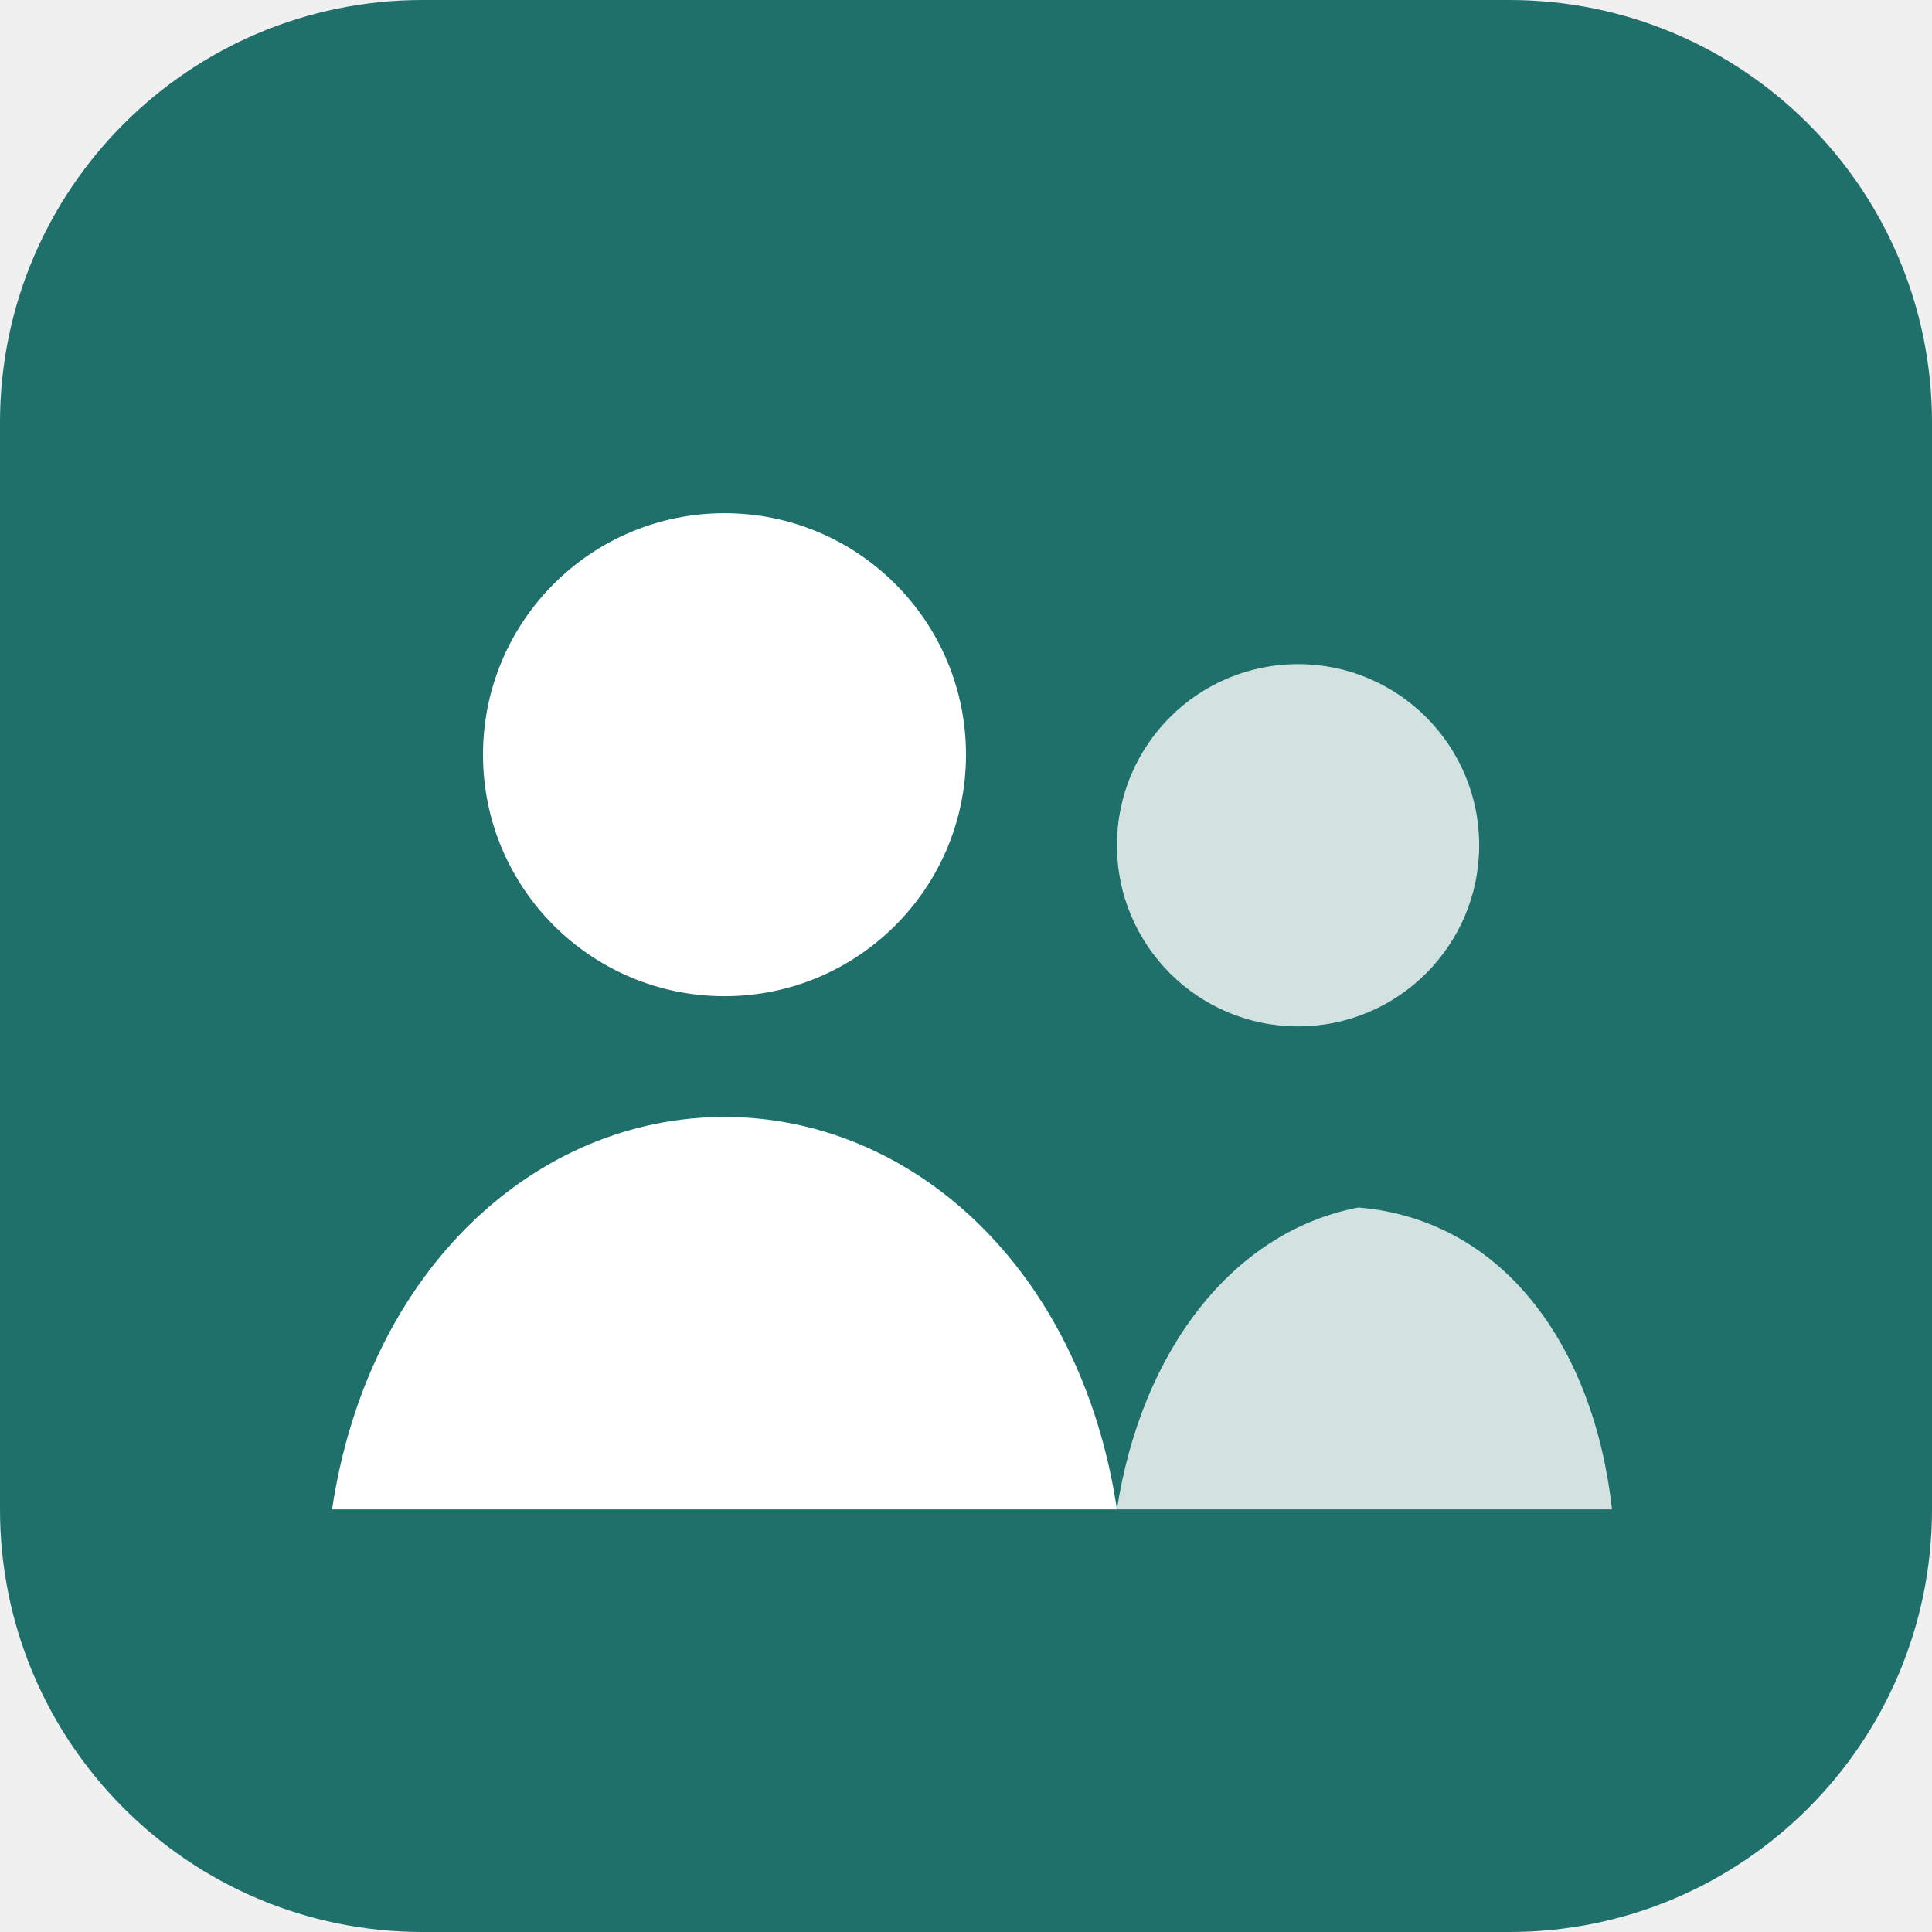
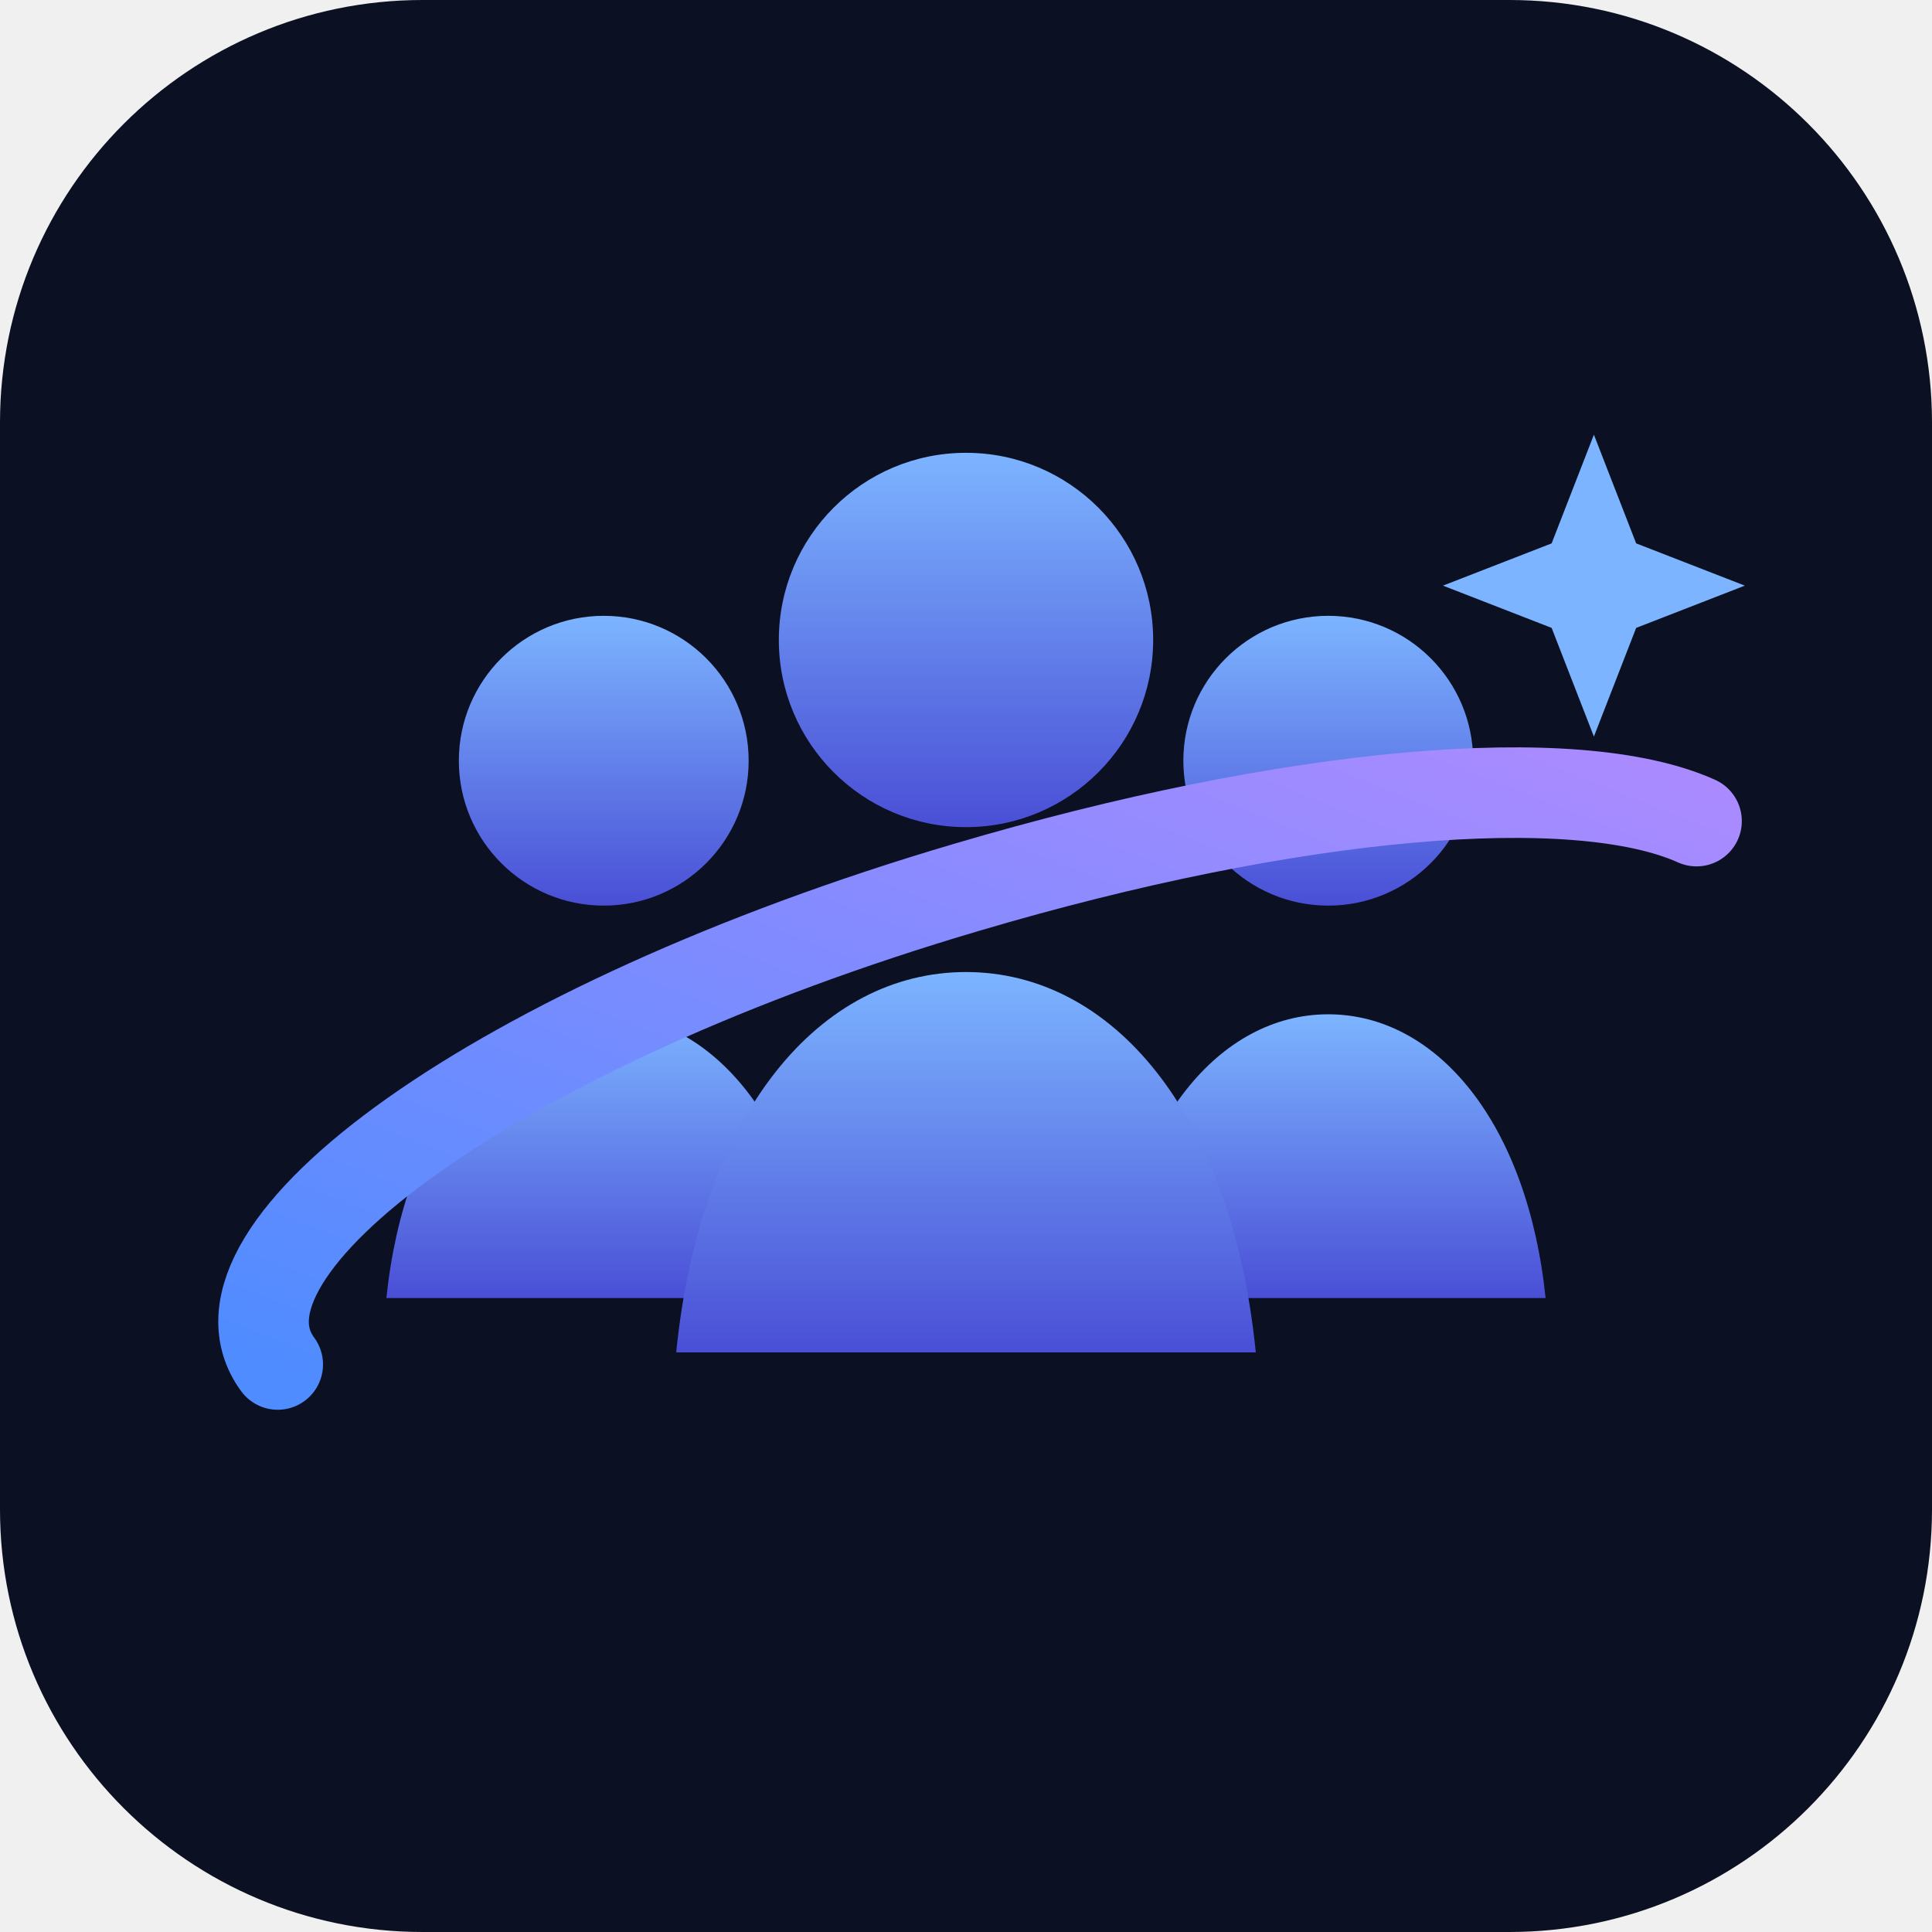
<svg xmlns="http://www.w3.org/2000/svg" viewBox="0 0 32 32">
-   <rect width="32" height="32" rx="7" fill="#1f6f6b" />
-   <circle cx="12" cy="12.5" r="4" fill="#fff" />
-   <circle cx="21.5" cy="14" r="3" fill="#fff" fill-opacity=".8" />
-   <path d="M5.5 25c.6-4 3.4-6.5 6.5-6.5s5.9 2.5 6.5 6.5" fill="#fff" />
-   <path d="M18.5 25c.4-2.6 1.9-4.6 4-5 2.4.2 3.9 2.3 4.2 5" fill="#fff" fill-opacity=".8" />
+   <defs>
+     <linearGradient id="p" x1="0" y1="0" x2="0" y2="1">
+       <stop offset="0" stop-color="#7cb4ff" />
+       <stop offset="1" stop-color="#4a4fd6" />
+     </linearGradient>
+     <linearGradient id="o" x1="0" y1="1" x2="1" y2="0">
+       <stop offset="0" stop-color="#4f8cff" />
+       <stop offset="1" stop-color="#a98bff" />
+     </linearGradient>
+   </defs>
+   <rect width="32" height="32" rx="7" fill="#0b1022" />
+   <circle cx="10" cy="12.6" r="2.4" fill="url(#p)" />
+   <circle cx="22" cy="12.6" r="2.4" fill="url(#p)" />
+   <path d="M6.4 21.5c.3-2.9 1.8-4.7 3.6-4.7s3.3 1.8 3.6 4.7z" fill="url(#p)" />
+   <path d="M18.4 21.5c.3-2.9 1.8-4.7 3.6-4.7s3.3 1.8 3.6 4.7z" fill="url(#p)" />
+   <circle cx="16" cy="10.6" r="3.1" fill="url(#p)" />
+   <path d="M11.2 22.4c.4-4 2.4-6.3 4.8-6.3s4.4 2.3 4.8 6.3z" fill="url(#p)" />
+   <path d="M4.6 22.6c-1.4-1.9 3.6-5.6 11.4-7.9 5.4-1.6 10.1-2 12.1-1.1" fill="none" stroke="url(#o)" stroke-width="1.5" stroke-linecap="round" />
+   <path d="M26.4 7.2l.7 1.8 1.8.7-1.8.7-.7 1.8-.7-1.8-1.8-.7 1.8-.7z" fill="#7cb4ff" />
</svg>
